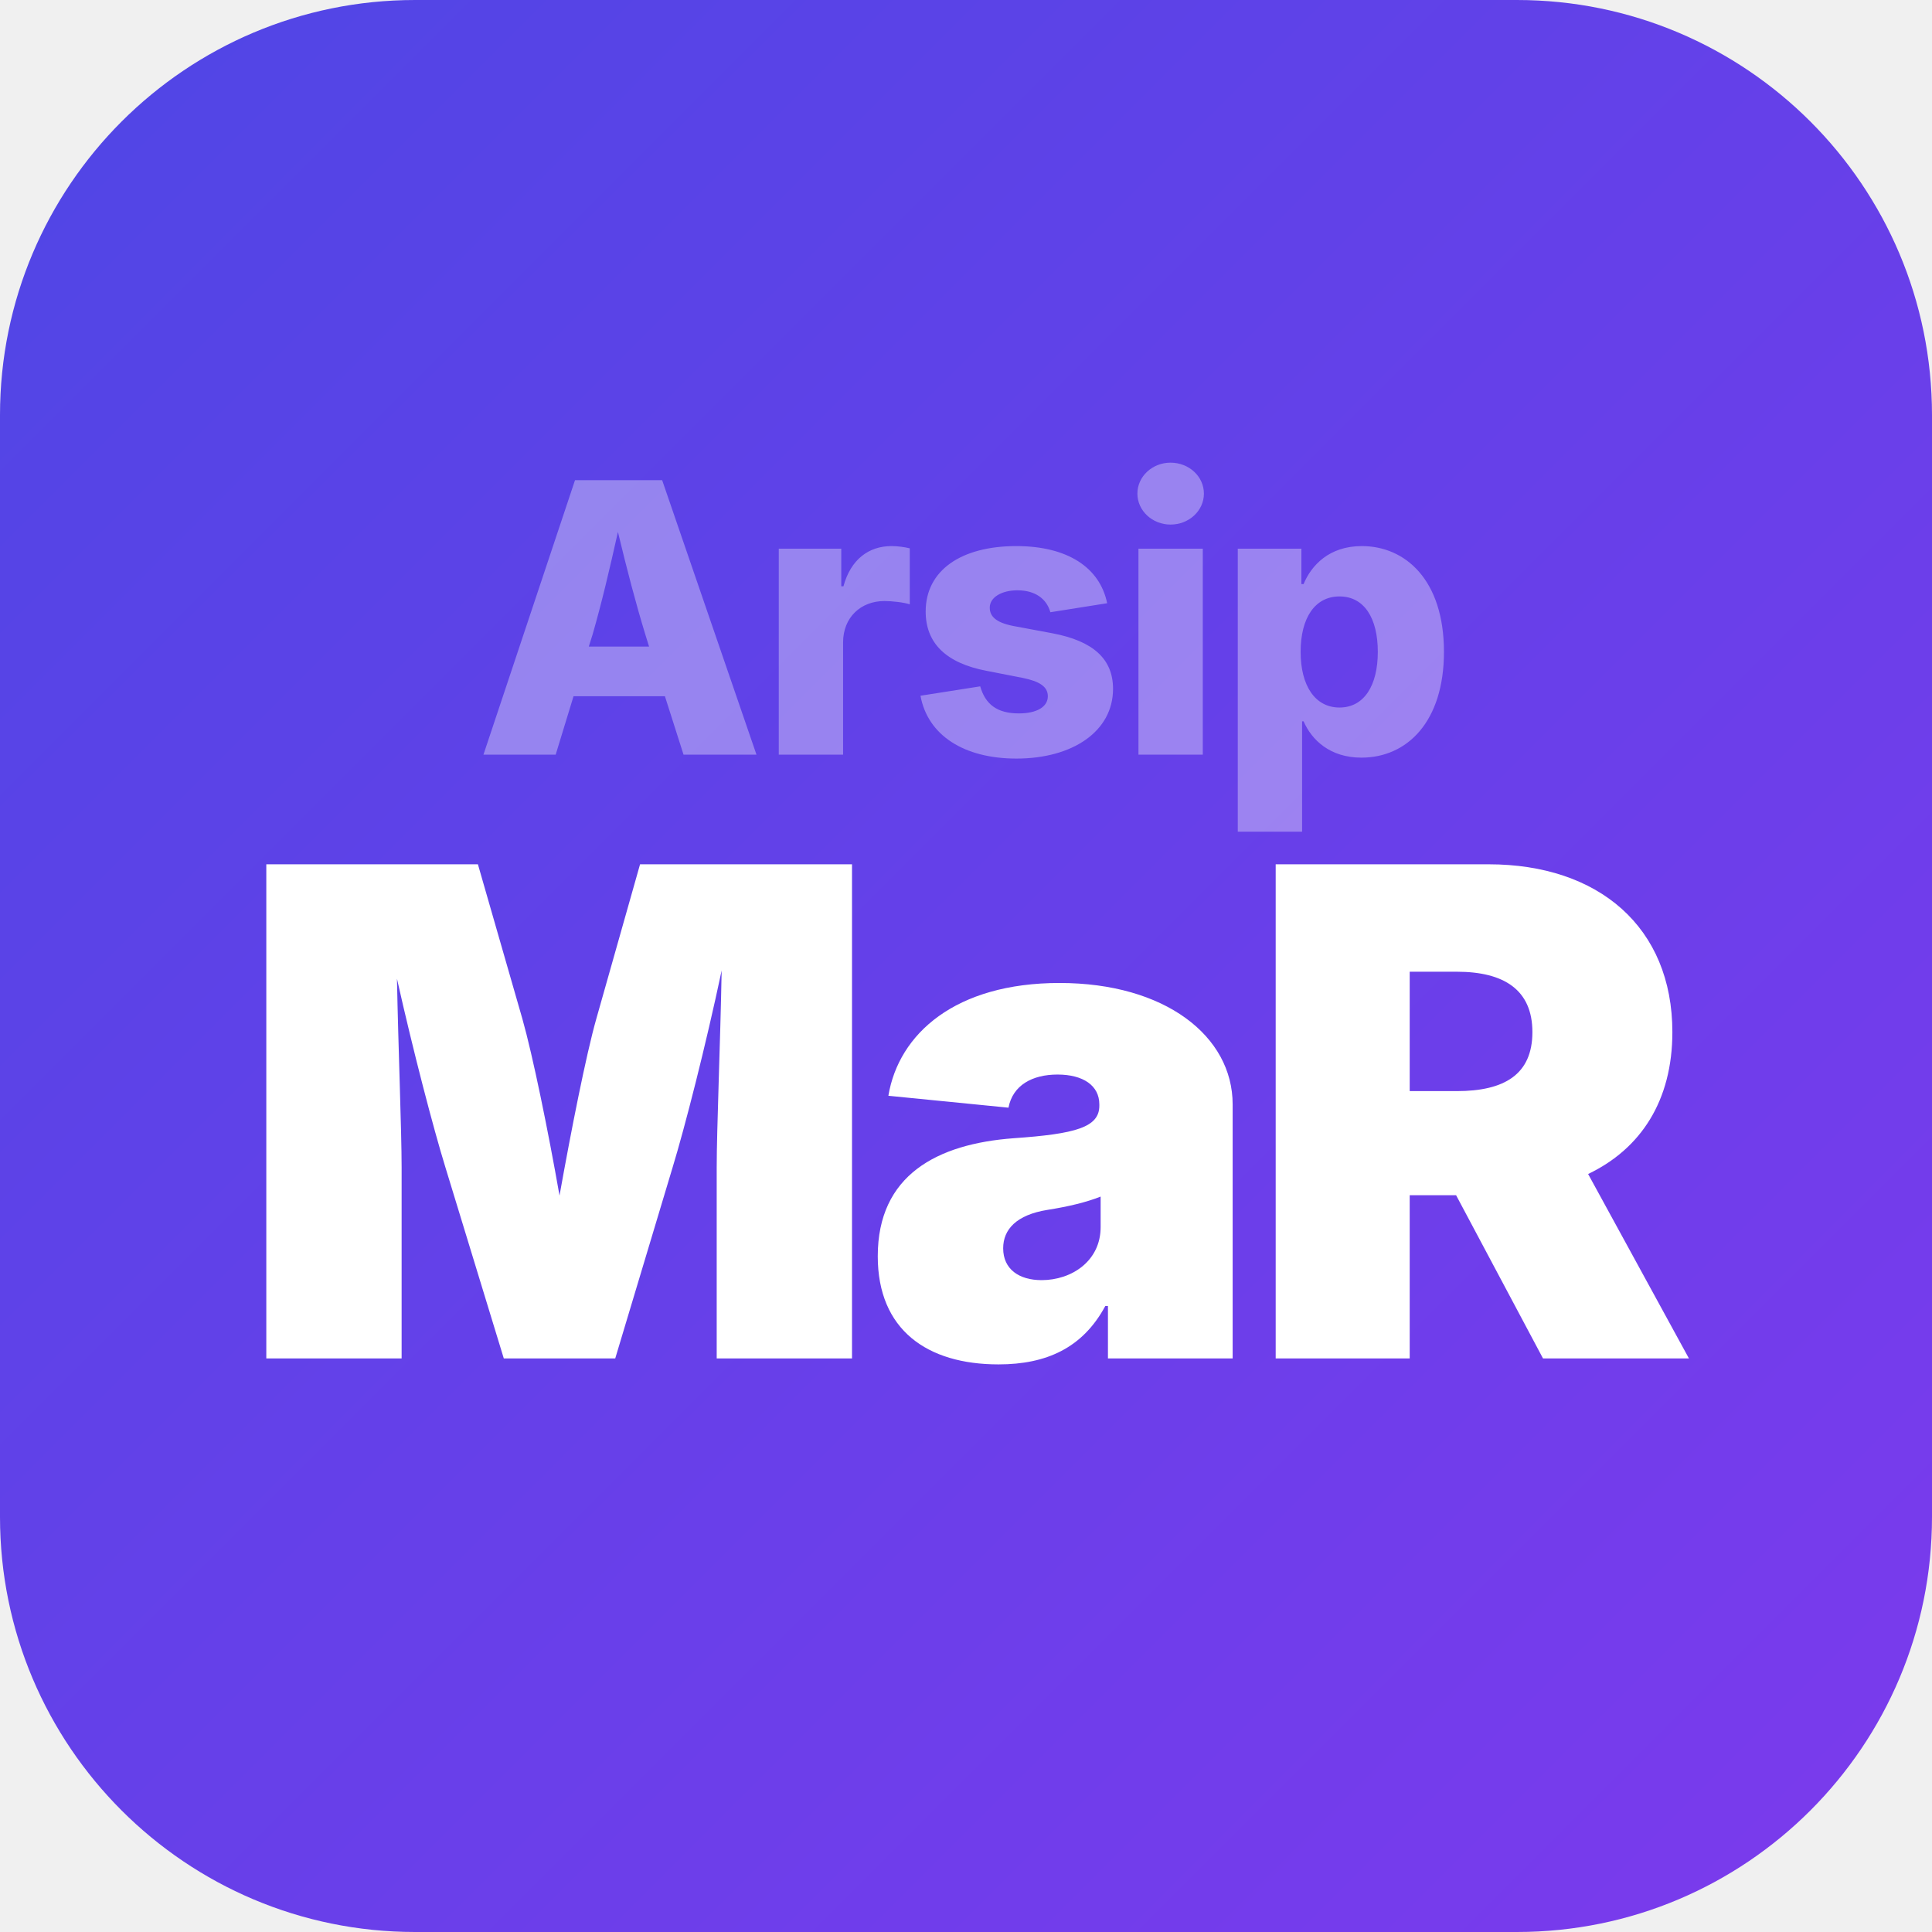
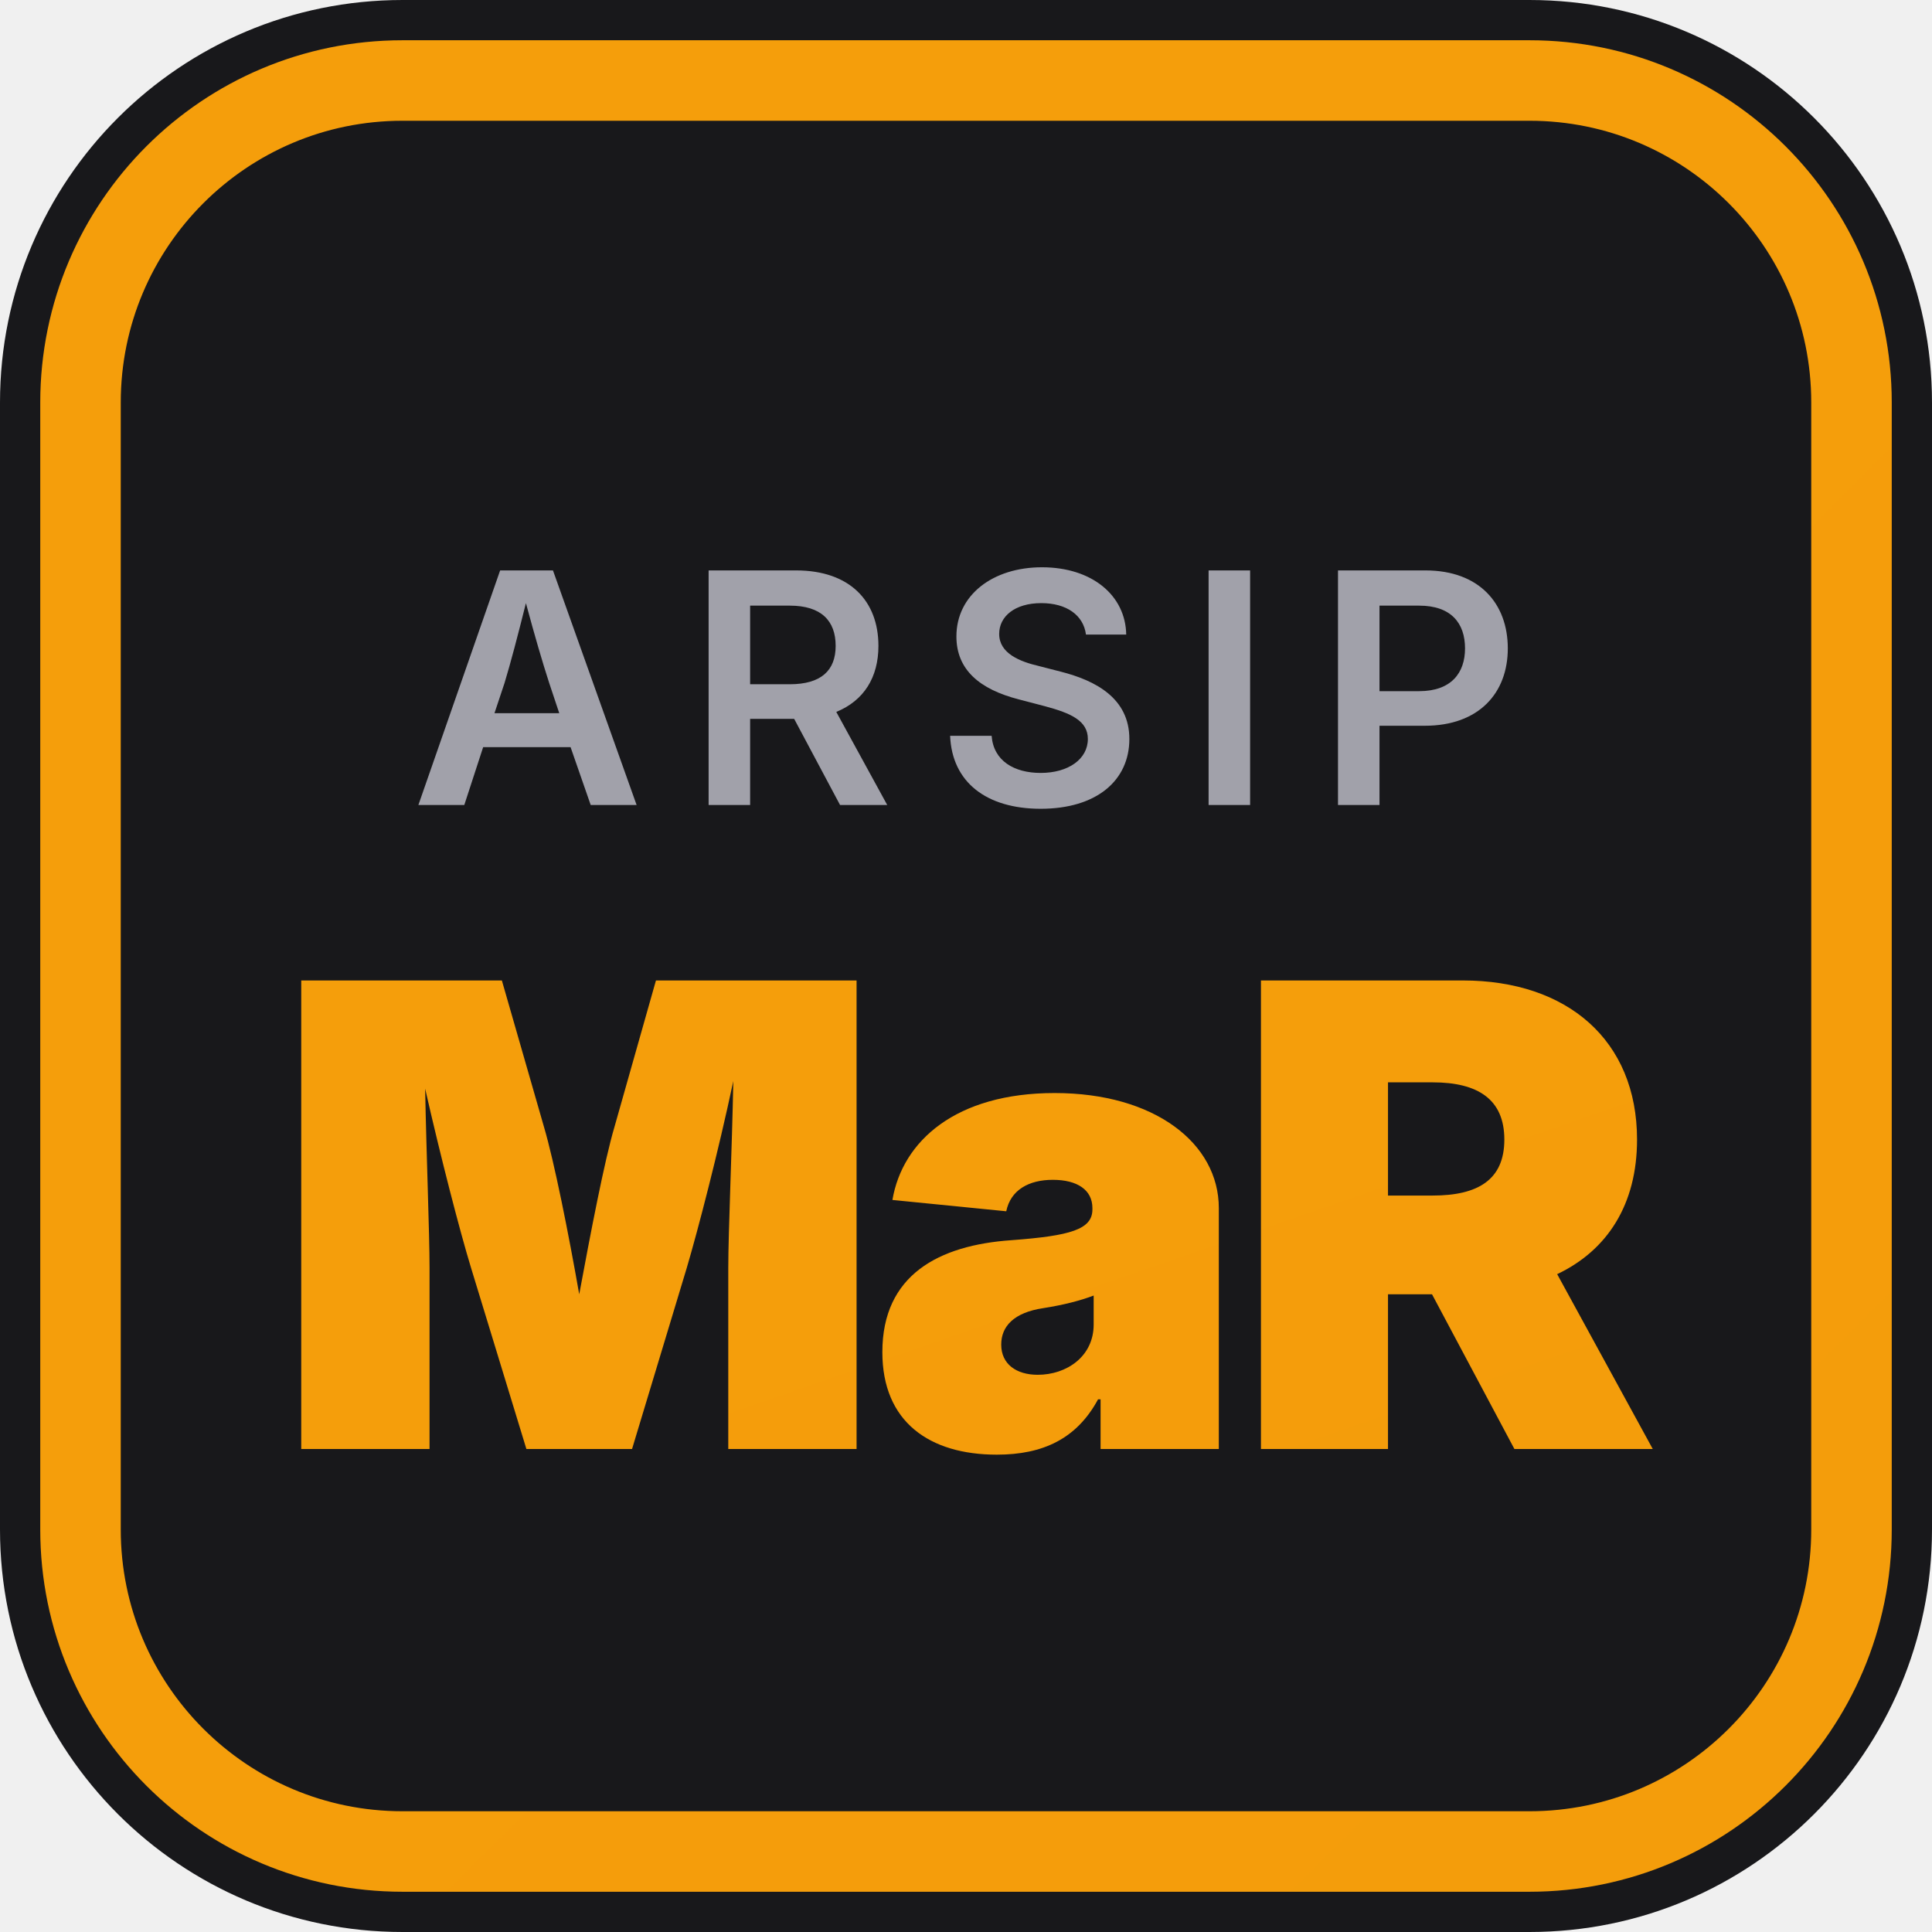
- <svg xmlns="http://www.w3.org/2000/svg" viewBox="0 0 512 512" fill="none">
+ <svg xmlns="http://www.w3.org/2000/svg" viewBox="0 0 48 48" width="48" height="48">
  <defs>
-     <linearGradient id="bg" x1="0" y1="0" x2="1" y2="1">
-       <stop offset="0%" stop-color="#4f46e5" />
-       <stop offset="100%" stop-color="#7c3aed" />
+     <linearGradient id="g" x1="0" y1="0" x2="48" y2="48">
+       <stop offset="0%" stop-color="#f59e0b" />
+       <stop offset="100%" stop-color="#d97706" />
    </linearGradient>
  </defs>
-   <rect width="512" height="512" rx="110" fill="url(#bg)" />
-   <text x="256" y="200" text-anchor="middle" font-family="system-ui, -apple-system, sans-serif" font-size="100" font-weight="800" fill="rgba(255,255,255,0.35)" letter-spacing="-2">Arsip</text>
-   <text x="256" y="360" text-anchor="middle" font-family="system-ui, -apple-system, sans-serif" font-size="180" font-weight="900" fill="white" letter-spacing="-6">MaR</text>
+   <rect width="48" height="48" rx="10" fill="#18181b" />
+   <rect x="2" y="2" width="44" height="44" rx="8" fill="none" stroke="url(#g)" stroke-width="2" />
+   <text x="24" y="20" text-anchor="middle" font-family="Inter,Arial,sans-serif" font-size="8" font-weight="600" fill="#a1a1aa" letter-spacing="1">ARSIP</text>
+   <text x="24" y="36" text-anchor="middle" font-family="Inter,Arial,sans-serif" font-size="16" font-weight="900" fill="url(#g)" letter-spacing="-0.5">MaR</text>
</svg>
